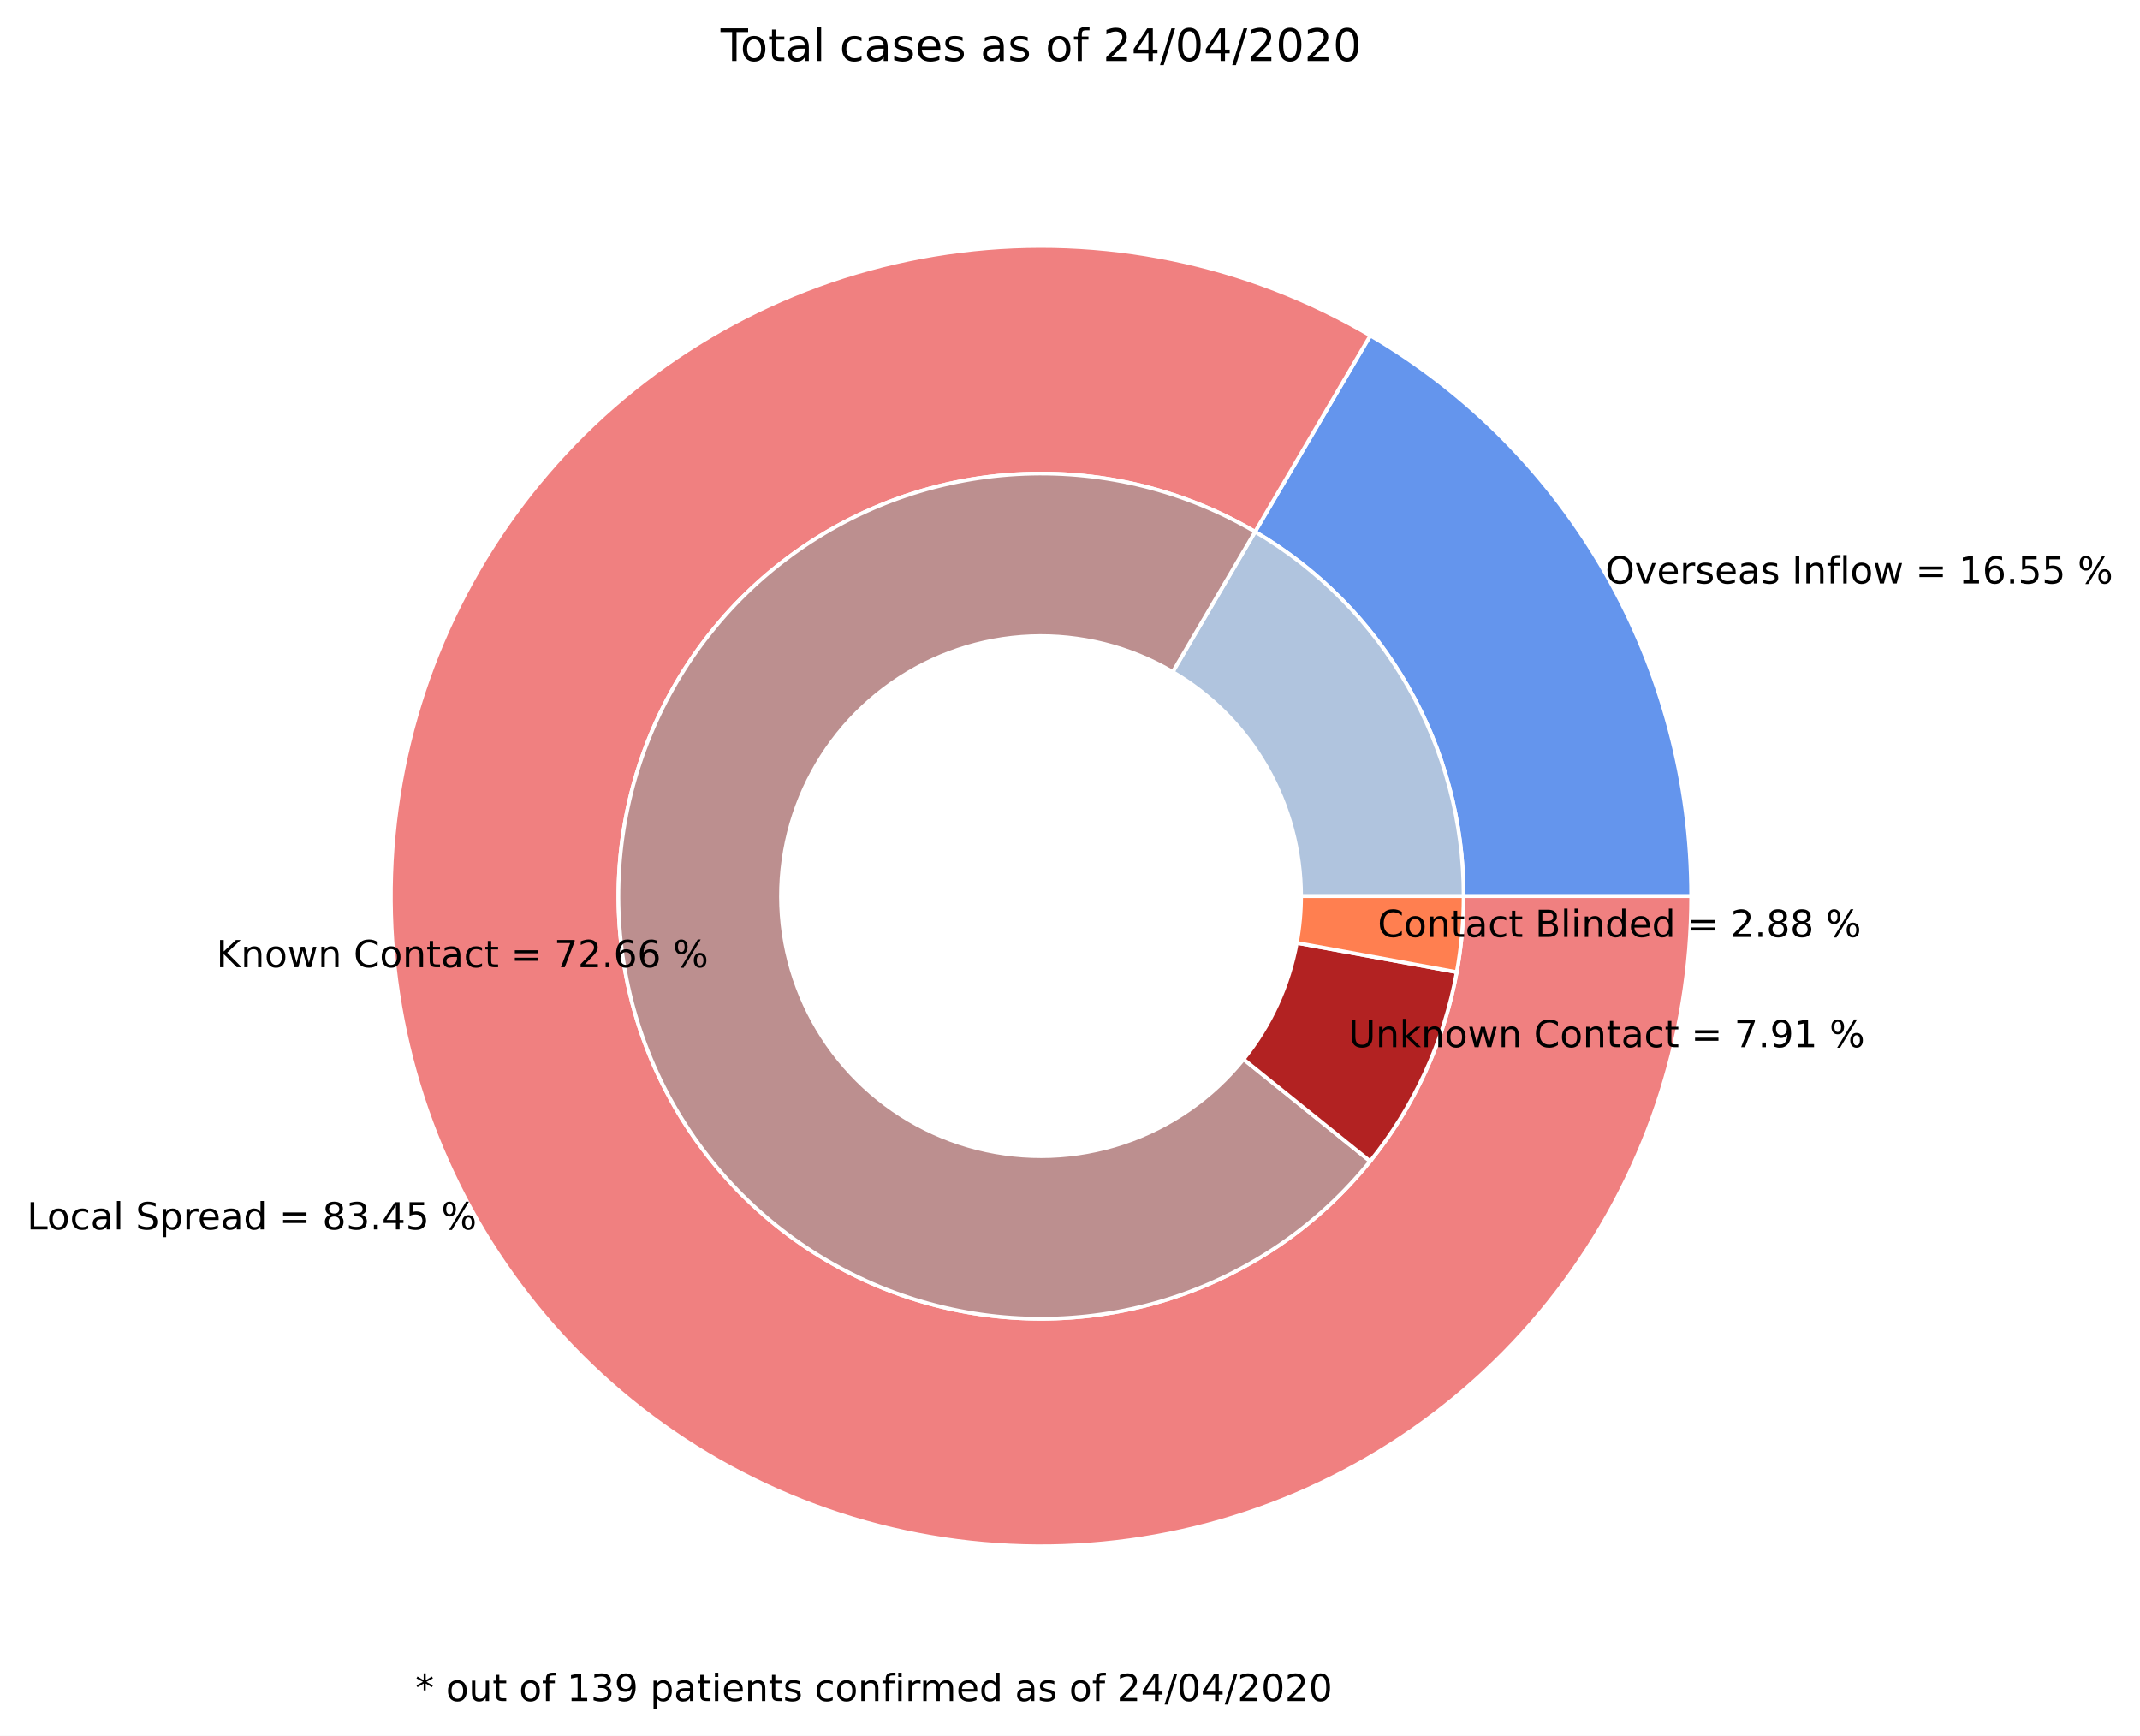
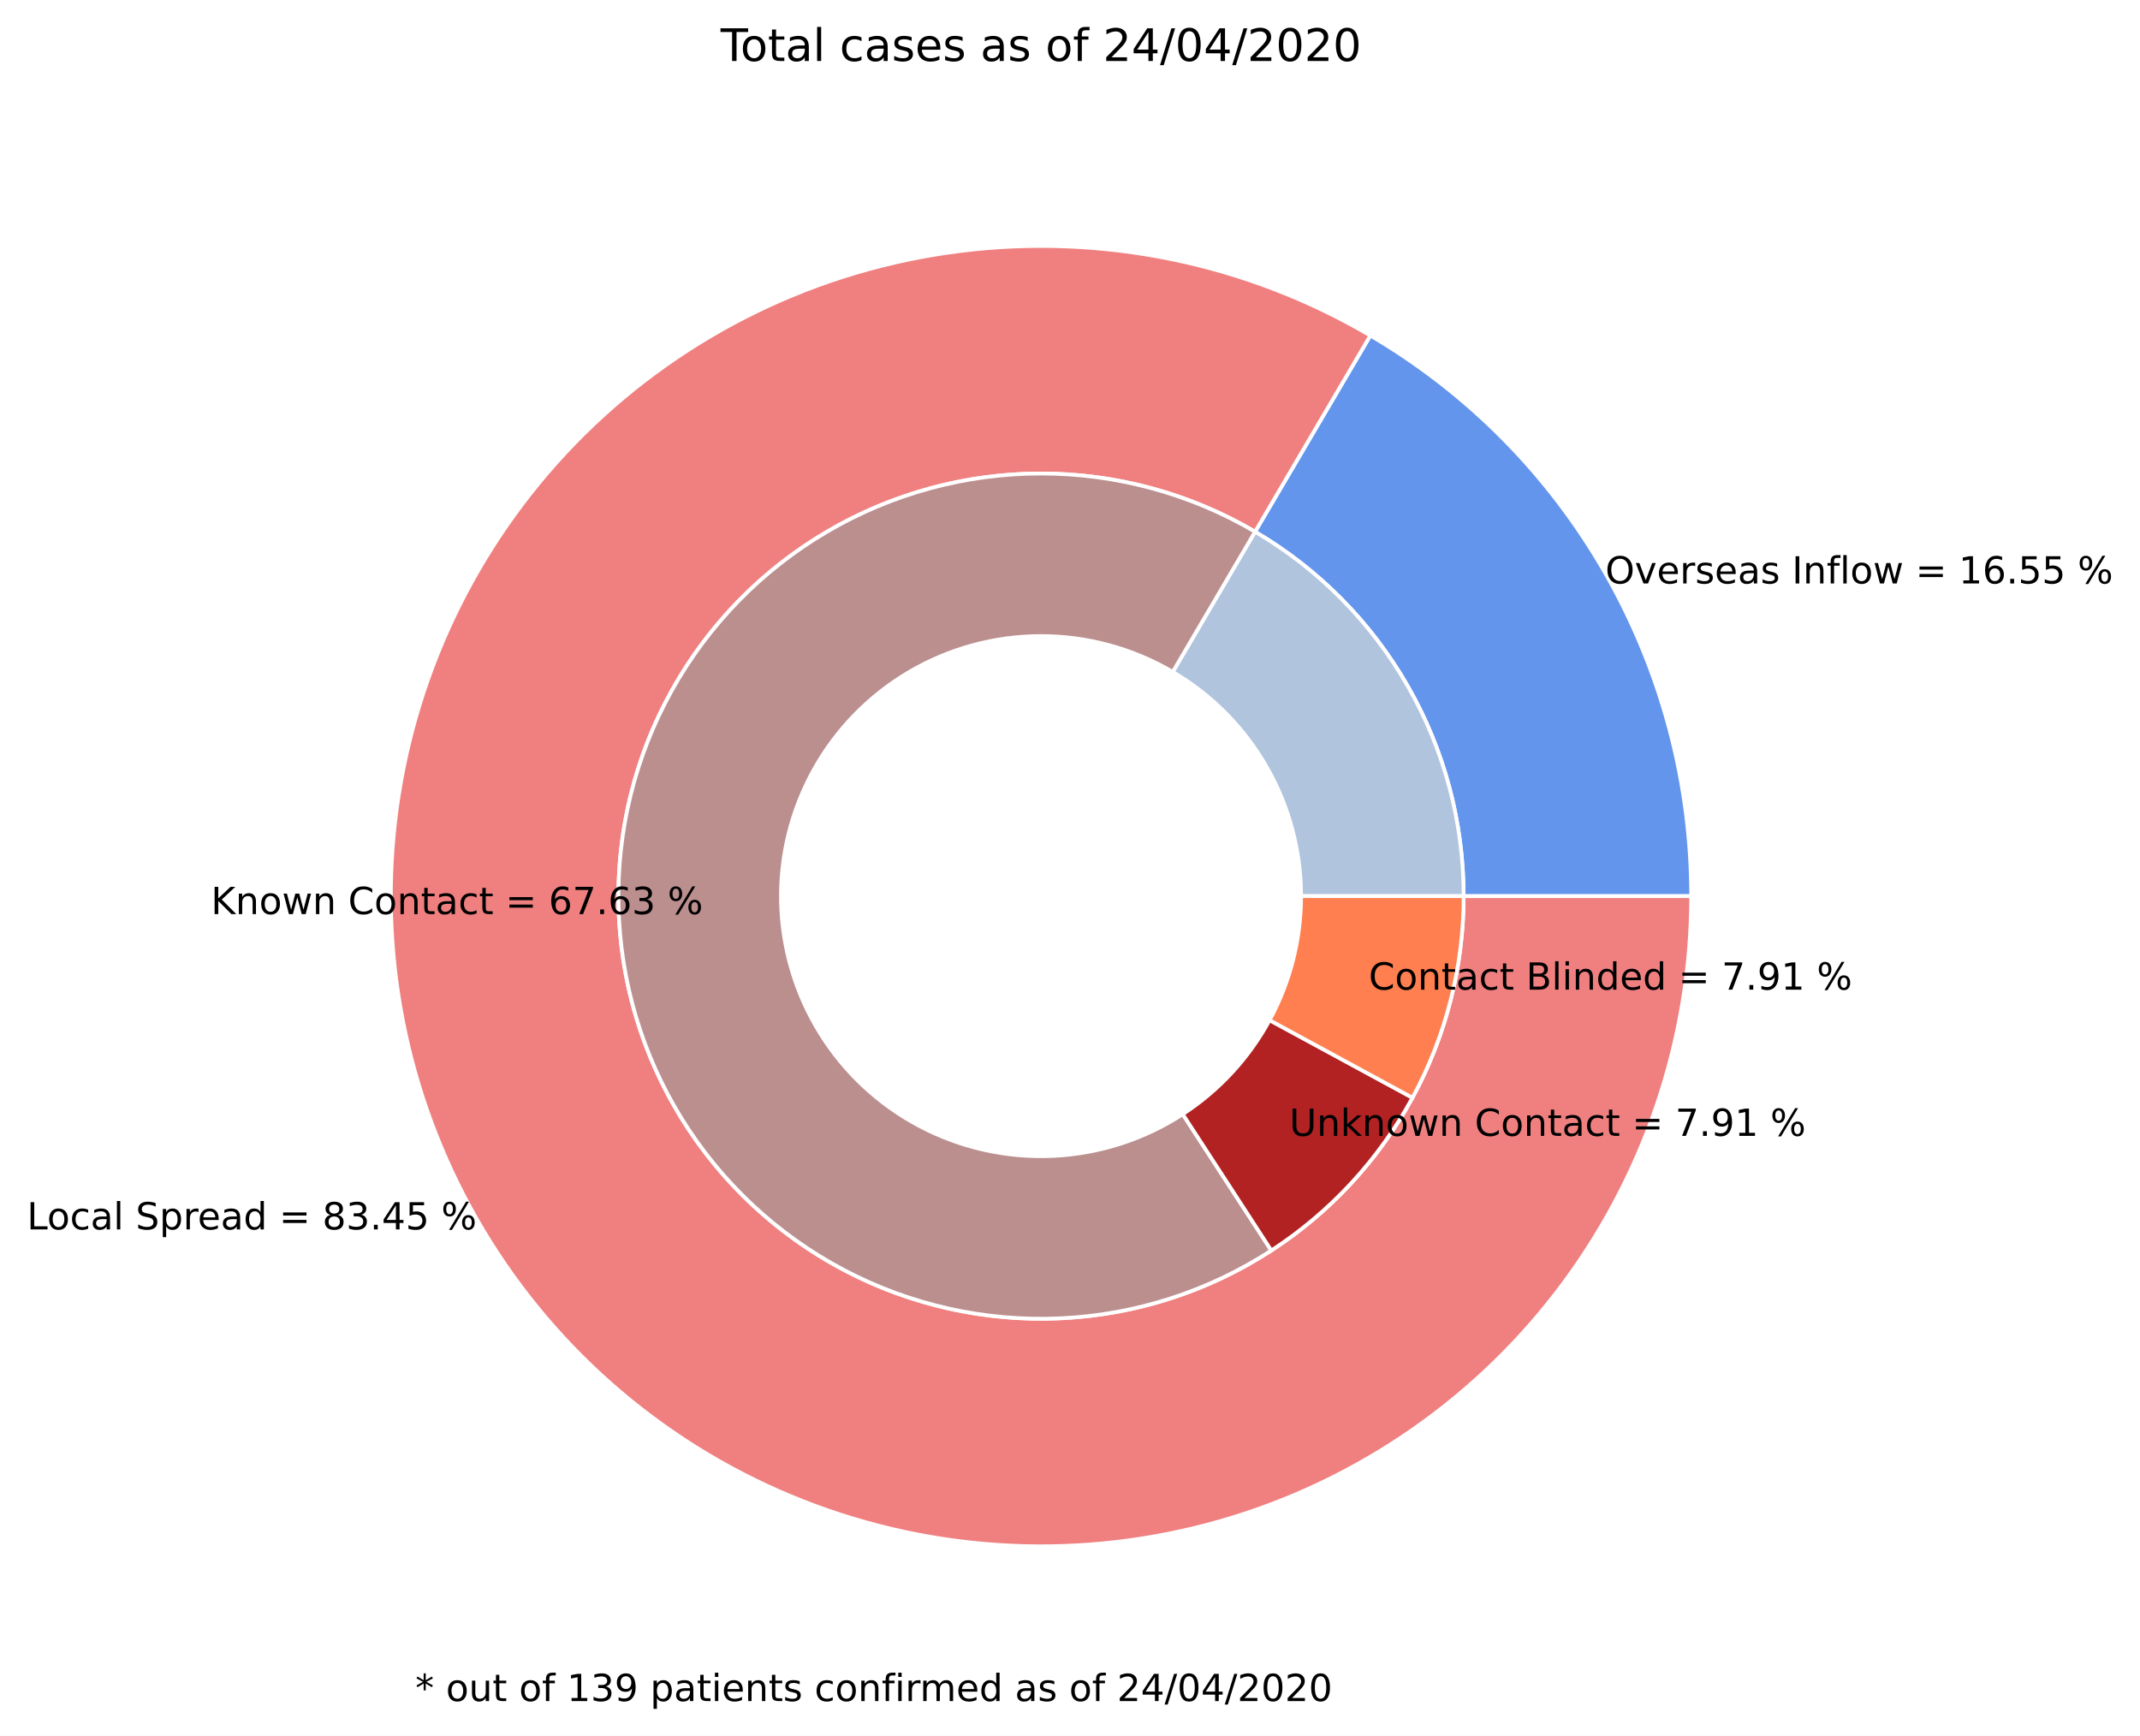
<svg xmlns="http://www.w3.org/2000/svg" xmlns:xlink="http://www.w3.org/1999/xlink" height="464.398pt" version="1.1" viewBox="0 0 572.561 464.398" width="572.561pt">
  <defs>
    <style type="text/css">
*{stroke-linecap:butt;stroke-linejoin:round;}
  </style>
  </defs>
  <g id="figure_1">
    <g id="patch_1">
      <path d="M 0 464.398  L 572.561 464.398  L 572.561 0  L 0 0  z " style="fill:#ffffff;" />
    </g>
    <g id="axes_1">
      <g id="patch_2">
        <path d="M 452.48 239.758  C 452.48 209.448 444.558 179.657 429.502 153.35  C 414.445 127.044 392.771 105.123 366.637 89.771  L 335.799 142.266  C 352.786 152.246 366.874 166.494 376.661 183.593  C 386.447 200.692 391.597 220.056 391.597 239.758  L 452.48 239.758  z " style="fill:#6495ed;stroke:#ffffff;stroke-linejoin:miter;" />
      </g>
      <g id="patch_3">
        <path d="M 366.637 89.771  C 350.215 80.124 332.321 73.24 313.669 69.393  C 295.016 65.545 275.858 64.787 256.96 67.148  C 238.062 69.51 219.68 74.959 202.548 83.277  C 185.415 91.596 169.765 102.672 156.222 116.062  C 142.68 129.453 131.428 144.977 122.916 162.014  C 114.404 179.051 108.748 197.371 106.173 216.241  C 103.598 235.111 104.14 254.277 107.776 272.971  C 111.413 291.666 118.094 309.637 127.555 326.166  C 137.015 342.695 149.126 357.559 163.403 370.163  C 177.68 382.768 193.931 392.942 211.506 400.28  C 229.08 407.618 247.741 412.02 266.742 413.31  C 285.744 414.601 304.828 412.762 323.234 407.867  C 341.639 402.973 359.116 395.089 374.966 384.53  C 390.816 373.972 404.826 360.882 416.434 345.783  C 428.042 330.685 437.092 313.782 443.222 295.751  C 449.352 277.719 452.48 258.803 452.48 239.758  L 391.597 239.758  C 391.597 252.137 389.564 264.433 385.579 276.153  C 381.595 287.874 375.712 298.861 368.167 308.674  C 360.622 318.488 351.516 326.997 341.213 333.86  C 330.91 340.723 319.55 345.848 307.587 349.029  C 295.623 352.211 283.218 353.406 270.867 352.567  C 258.517 351.728 246.387 348.867 234.964 344.097  C 223.54 339.328 212.977 332.714 203.697 324.522  C 194.417 316.329 186.545 306.667 180.395 295.923  C 174.246 285.179 169.903 273.498 167.539 261.347  C 165.176 249.195 164.824 236.738 166.497 224.472  C 168.171 212.206 171.848 200.299 177.38 189.225  C 182.913 178.15 190.227 168.06 199.029 159.356  C 207.832 150.652 218.005 143.453 229.141 138.046  C 240.277 132.638 252.225 129.097 264.509 127.562  C 276.793 126.027 289.245 126.52 301.369 129.02  C 313.493 131.521 325.125 135.996 335.799 142.266  L 366.637 89.771  z " style="fill:#f08080;stroke:#ffffff;stroke-linejoin:miter;" />
      </g>
      <g id="patch_4">
        <path d="M 391.597 239.758  C 391.597 220.056 386.447 200.692 376.661 183.593  C 366.874 166.494 352.786 152.246 335.799 142.266  L 313.771 179.763  C 324.225 185.904 332.895 194.672 338.917 205.195  C 344.94 215.718 348.109 227.634 348.109 239.758  L 391.597 239.758  z " style="fill:#b0c4de;stroke:#ffffff;stroke-linejoin:miter;" />
      </g>
      <g id="patch_5">
-         <path d="M 335.799 142.266  C 317.128 131.299 295.694 125.922 274.057 126.778  C 252.42 127.634 231.478 134.688 213.733 147.097  C 195.987 159.506 182.174 176.755 173.944 196.784  C 165.714 216.813 163.409 238.79 167.303 260.091  C 171.196 281.392 181.129 301.132 195.912 316.954  C 210.696 332.776 229.718 344.022 250.706 349.351  C 271.694 354.679 293.777 353.867 314.318 347.013  C 334.858 340.159 353.004 327.547 366.586 310.683  L 332.718 283.404  C 324.359 293.782 313.193 301.543 300.553 305.761  C 287.912 309.979 274.323 310.478 261.407 307.2  C 248.491 303.921 236.785 297 227.688 287.263  C 218.59 277.527 212.478 265.379 210.082 252.271  C 207.685 239.163 209.104 225.638 214.169 213.312  C 219.233 200.987 227.734 190.372 238.654 182.736  C 249.574 175.1 262.462 170.759 275.777 170.232  C 289.092 169.705 302.282 173.014 313.771 179.763  L 335.799 142.266  z " style="fill:#bc8f8f;stroke:#ffffff;stroke-linejoin:miter;" />
+         <path d="M 335.799 142.266  C 318.437 132.068 298.663 126.689 278.528 126.689  C 258.393 126.689 238.619 132.068 221.258 142.266  C 203.896 152.465 189.571 167.118 179.767 184.706  C 169.963 202.293 165.033 222.183 165.488 242.313  C 165.943 262.443 171.767 282.091 182.356 299.217  C 192.944 316.343 207.917 330.334 225.721 339.738  C 243.526 349.142 263.523 353.621 283.637 352.711  C 303.752 351.802 323.263 345.535 340.145 334.562  L 316.446 298.099  C 306.057 304.852 294.05 308.708 281.672 309.268  C 269.294 309.828 256.988 307.071 246.032 301.284  C 235.075 295.497 225.861 286.888 219.345 276.348  C 212.829 265.809 209.245 253.718 208.965 241.331  C 208.685 228.943 211.719 216.702 217.752 205.88  C 223.785 195.057 232.601 186.039 243.285 179.763  C 253.968 173.487 266.137 170.177 278.528 170.177  C 290.919 170.177 303.088 173.487 313.771 179.763  L 335.799 142.266  z " style="fill:#bc8f8f;stroke:#ffffff;stroke-linejoin:miter;" />
      </g>
      <g id="patch_6">
-         <path d="M 366.586 310.683  C 372.472 303.376 377.424 295.365 381.331 286.834  C 385.237 278.304 388.066 269.32 389.754 260.091  L 346.975 252.271  C 345.936 257.95 344.195 263.479 341.791 268.728  C 339.387 273.978 336.339 278.907 332.718 283.404  L 366.586 310.683  z " style="fill:#b22222;stroke:#ffffff;stroke-linejoin:miter;" />
+         <path d="M 340.145 334.562  C 348.012 329.449 355.212 323.377 361.579 316.486  C 367.945 309.594 373.43 301.937 377.905 293.691  L 339.683 272.948  C 336.929 278.022 333.554 282.734 329.636 286.975  C 325.718 291.216 321.288 294.953 316.446 298.099  L 340.145 334.562  z " style="fill:#b22222;stroke:#ffffff;stroke-linejoin:miter;" />
      </g>
      <g id="patch_7">
-         <path d="M 389.754 260.091  C 390.367 256.739 390.827 253.36 391.135 249.966  C 391.443 246.572 391.597 243.166 391.597 239.758  L 348.109 239.758  C 348.109 241.855 348.014 243.951 347.825 246.04  C 347.635 248.129 347.352 250.208 346.975 252.271  L 389.754 260.091  z " style="fill:#ff7f50;stroke:#ffffff;stroke-linejoin:miter;" />
+         <path d="M 377.905 293.691  C 382.38 285.445 385.812 276.674 388.12 267.58  C 390.429 258.486 391.597 249.14 391.597 239.758  L 348.109 239.758  C 348.109 245.532 347.39 251.283 345.97 256.879  C 344.549 262.476 342.437 267.873 339.683 272.948  L 377.905 293.691  z " style="fill:#ff7f50;stroke:#ffffff;stroke-linejoin:miter;" />
      </g>
      <g id="matplotlib.axis_1" />
      <g id="matplotlib.axis_2" />
      <g id="text_1">
        <defs>
          <path d="M 39.406 66.219  Q 28.656 66.219 22.328 58.203  Q 16.016 50.203 16.016 36.375  Q 16.016 22.609 22.328 14.594  Q 28.656 6.594 39.406 6.594  Q 50.141 6.594 56.422 14.594  Q 62.703 22.609 62.703 36.375  Q 62.703 50.203 56.422 58.203  Q 50.141 66.219 39.406 66.219  z M 39.406 74.219  Q 54.734 74.219 63.906 63.938  Q 73.094 53.656 73.094 36.375  Q 73.094 19.141 63.906 8.859  Q 54.734 -1.422 39.406 -1.422  Q 24.031 -1.422 14.812 8.828  Q 5.609 19.094 5.609 36.375  Q 5.609 53.656 14.812 63.938  Q 24.031 74.219 39.406 74.219  z " id="DejaVuSans-79" />
          <path d="M 2.984 54.688  L 12.5 54.688  L 29.594 8.797  L 46.688 54.688  L 56.203 54.688  L 35.688 0  L 23.484 0  z " id="DejaVuSans-118" />
          <path d="M 56.203 29.594  L 56.203 25.203  L 14.891 25.203  Q 15.484 15.922 20.484 11.062  Q 25.484 6.203 34.422 6.203  Q 39.594 6.203 44.453 7.469  Q 49.312 8.734 54.109 11.281  L 54.109 2.781  Q 49.266 0.734 44.188 -0.344  Q 39.109 -1.422 33.891 -1.422  Q 20.797 -1.422 13.156 6.188  Q 5.516 13.812 5.516 26.812  Q 5.516 40.234 12.766 48.109  Q 20.016 56 32.328 56  Q 43.359 56 49.781 48.891  Q 56.203 41.797 56.203 29.594  z M 47.219 32.234  Q 47.125 39.594 43.094 43.984  Q 39.062 48.391 32.422 48.391  Q 24.906 48.391 20.391 44.141  Q 15.875 39.891 15.188 32.172  z " id="DejaVuSans-101" />
          <path d="M 41.109 46.297  Q 39.594 47.172 37.812 47.578  Q 36.031 48 33.891 48  Q 26.266 48 22.188 43.047  Q 18.109 38.094 18.109 28.812  L 18.109 0  L 9.078 0  L 9.078 54.688  L 18.109 54.688  L 18.109 46.188  Q 20.953 51.172 25.484 53.578  Q 30.031 56 36.531 56  Q 37.453 56 38.578 55.875  Q 39.703 55.766 41.062 55.516  z " id="DejaVuSans-114" />
          <path d="M 44.281 53.078  L 44.281 44.578  Q 40.484 46.531 36.375 47.5  Q 32.281 48.484 27.875 48.484  Q 21.188 48.484 17.844 46.438  Q 14.5 44.391 14.5 40.281  Q 14.5 37.156 16.891 35.375  Q 19.281 33.594 26.516 31.984  L 29.594 31.297  Q 39.156 29.25 43.188 25.516  Q 47.219 21.781 47.219 15.094  Q 47.219 7.469 41.188 3.016  Q 35.156 -1.422 24.609 -1.422  Q 20.219 -1.422 15.453 -0.562  Q 10.688 0.297 5.422 2  L 5.422 11.281  Q 10.406 8.688 15.234 7.391  Q 20.062 6.109 24.812 6.109  Q 31.156 6.109 34.562 8.281  Q 37.984 10.453 37.984 14.406  Q 37.984 18.062 35.516 20.016  Q 33.062 21.969 24.703 23.781  L 21.578 24.516  Q 13.234 26.266 9.516 29.906  Q 5.812 33.547 5.812 39.891  Q 5.812 47.609 11.281 51.797  Q 16.75 56 26.812 56  Q 31.781 56 36.172 55.266  Q 40.578 54.547 44.281 53.078  z " id="DejaVuSans-115" />
          <path d="M 34.281 27.484  Q 23.391 27.484 19.188 25  Q 14.984 22.516 14.984 16.5  Q 14.984 11.719 18.141 8.906  Q 21.297 6.109 26.703 6.109  Q 34.188 6.109 38.703 11.406  Q 43.219 16.703 43.219 25.484  L 43.219 27.484  z M 52.203 31.203  L 52.203 0  L 43.219 0  L 43.219 8.297  Q 40.141 3.328 35.547 0.953  Q 30.953 -1.422 24.312 -1.422  Q 15.922 -1.422 10.953 3.297  Q 6 8.016 6 15.922  Q 6 25.141 12.172 29.828  Q 18.359 34.516 30.609 34.516  L 43.219 34.516  L 43.219 35.406  Q 43.219 41.609 39.141 45  Q 35.062 48.391 27.688 48.391  Q 23 48.391 18.547 47.266  Q 14.109 46.141 10.016 43.891  L 10.016 52.203  Q 14.938 54.109 19.578 55.047  Q 24.219 56 28.609 56  Q 40.484 56 46.344 49.844  Q 52.203 43.703 52.203 31.203  z " id="DejaVuSans-97" />
          <path id="DejaVuSans-32" />
          <path d="M 9.812 72.906  L 19.672 72.906  L 19.672 0  L 9.812 0  z " id="DejaVuSans-73" />
          <path d="M 54.891 33.016  L 54.891 0  L 45.906 0  L 45.906 32.719  Q 45.906 40.484 42.875 44.328  Q 39.844 48.188 33.797 48.188  Q 26.516 48.188 22.312 43.547  Q 18.109 38.922 18.109 30.906  L 18.109 0  L 9.078 0  L 9.078 54.688  L 18.109 54.688  L 18.109 46.188  Q 21.344 51.125 25.703 53.562  Q 30.078 56 35.797 56  Q 45.219 56 50.047 50.172  Q 54.891 44.344 54.891 33.016  z " id="DejaVuSans-110" />
          <path d="M 37.109 75.984  L 37.109 68.5  L 28.516 68.5  Q 23.688 68.5 21.797 66.547  Q 19.922 64.594 19.922 59.516  L 19.922 54.688  L 34.719 54.688  L 34.719 47.703  L 19.922 47.703  L 19.922 0  L 10.891 0  L 10.891 47.703  L 2.297 47.703  L 2.297 54.688  L 10.891 54.688  L 10.891 58.5  Q 10.891 67.625 15.141 71.797  Q 19.391 75.984 28.609 75.984  z " id="DejaVuSans-102" />
          <path d="M 9.422 75.984  L 18.406 75.984  L 18.406 0  L 9.422 0  z " id="DejaVuSans-108" />
          <path d="M 30.609 48.391  Q 23.391 48.391 19.188 42.75  Q 14.984 37.109 14.984 27.297  Q 14.984 17.484 19.156 11.844  Q 23.344 6.203 30.609 6.203  Q 37.797 6.203 41.984 11.859  Q 46.188 17.531 46.188 27.297  Q 46.188 37.016 41.984 42.703  Q 37.797 48.391 30.609 48.391  z M 30.609 56  Q 42.328 56 49.016 48.375  Q 55.719 40.766 55.719 27.297  Q 55.719 13.875 49.016 6.219  Q 42.328 -1.422 30.609 -1.422  Q 18.844 -1.422 12.172 6.219  Q 5.516 13.875 5.516 27.297  Q 5.516 40.766 12.172 48.375  Q 18.844 56 30.609 56  z " id="DejaVuSans-111" />
          <path d="M 4.203 54.688  L 13.188 54.688  L 24.422 12.016  L 35.594 54.688  L 46.188 54.688  L 57.422 12.016  L 68.609 54.688  L 77.594 54.688  L 63.281 0  L 52.688 0  L 40.922 44.828  L 29.109 0  L 18.5 0  z " id="DejaVuSans-119" />
          <path d="M 10.594 45.406  L 73.188 45.406  L 73.188 37.203  L 10.594 37.203  z M 10.594 25.484  L 73.188 25.484  L 73.188 17.188  L 10.594 17.188  z " id="DejaVuSans-61" />
          <path d="M 12.406 8.297  L 28.516 8.297  L 28.516 63.922  L 10.984 60.406  L 10.984 69.391  L 28.422 72.906  L 38.281 72.906  L 38.281 8.297  L 54.391 8.297  L 54.391 0  L 12.406 0  z " id="DejaVuSans-49" />
          <path d="M 33.016 40.375  Q 26.375 40.375 22.484 35.828  Q 18.609 31.297 18.609 23.391  Q 18.609 15.531 22.484 10.953  Q 26.375 6.391 33.016 6.391  Q 39.656 6.391 43.531 10.953  Q 47.406 15.531 47.406 23.391  Q 47.406 31.297 43.531 35.828  Q 39.656 40.375 33.016 40.375  z M 52.594 71.297  L 52.594 62.312  Q 48.875 64.062 45.094 64.984  Q 41.312 65.922 37.594 65.922  Q 27.828 65.922 22.672 59.328  Q 17.531 52.734 16.797 39.406  Q 19.672 43.656 24.016 45.922  Q 28.375 48.188 33.594 48.188  Q 44.578 48.188 50.953 41.516  Q 57.328 34.859 57.328 23.391  Q 57.328 12.156 50.688 5.359  Q 44.047 -1.422 33.016 -1.422  Q 20.359 -1.422 13.672 8.266  Q 6.984 17.969 6.984 36.375  Q 6.984 53.656 15.188 63.938  Q 23.391 74.219 37.203 74.219  Q 40.922 74.219 44.703 73.484  Q 48.484 72.75 52.594 71.297  z " id="DejaVuSans-54" />
          <path d="M 10.688 12.406  L 21 12.406  L 21 0  L 10.688 0  z " id="DejaVuSans-46" />
          <path d="M 10.797 72.906  L 49.516 72.906  L 49.516 64.594  L 19.828 64.594  L 19.828 46.734  Q 21.969 47.469 24.109 47.828  Q 26.266 48.188 28.422 48.188  Q 40.625 48.188 47.75 41.5  Q 54.891 34.812 54.891 23.391  Q 54.891 11.625 47.562 5.094  Q 40.234 -1.422 26.906 -1.422  Q 22.312 -1.422 17.547 -0.641  Q 12.797 0.141 7.719 1.703  L 7.719 11.625  Q 12.109 9.234 16.797 8.062  Q 21.484 6.891 26.703 6.891  Q 35.156 6.891 40.078 11.328  Q 45.016 15.766 45.016 23.391  Q 45.016 31 40.078 35.438  Q 35.156 39.891 26.703 39.891  Q 22.75 39.891 18.812 39.016  Q 14.891 38.141 10.797 36.281  z " id="DejaVuSans-53" />
          <path d="M 72.703 32.078  Q 68.453 32.078 66.031 28.469  Q 63.625 24.859 63.625 18.406  Q 63.625 12.062 66.031 8.422  Q 68.453 4.781 72.703 4.781  Q 76.859 4.781 79.266 8.422  Q 81.688 12.062 81.688 18.406  Q 81.688 24.812 79.266 28.438  Q 76.859 32.078 72.703 32.078  z M 72.703 38.281  Q 80.422 38.281 84.953 32.906  Q 89.5 27.547 89.5 18.406  Q 89.5 9.281 84.938 3.922  Q 80.375 -1.422 72.703 -1.422  Q 64.891 -1.422 60.344 3.922  Q 55.812 9.281 55.812 18.406  Q 55.812 27.594 60.375 32.938  Q 64.938 38.281 72.703 38.281  z M 22.312 68.016  Q 18.109 68.016 15.688 64.375  Q 13.281 60.75 13.281 54.391  Q 13.281 47.953 15.672 44.328  Q 18.062 40.719 22.312 40.719  Q 26.562 40.719 28.969 44.328  Q 31.391 47.953 31.391 54.391  Q 31.391 60.688 28.953 64.344  Q 26.516 68.016 22.312 68.016  z M 66.406 74.219  L 74.219 74.219  L 28.609 -1.422  L 20.797 -1.422  z M 22.312 74.219  Q 30.031 74.219 34.609 68.875  Q 39.203 63.531 39.203 54.391  Q 39.203 45.172 34.641 39.844  Q 30.078 34.516 22.312 34.516  Q 14.547 34.516 10.031 39.859  Q 5.516 45.219 5.516 54.391  Q 5.516 63.484 10.047 68.844  Q 14.594 74.219 22.312 74.219  z " id="DejaVuSans-37" />
        </defs>
        <g transform="translate(429.5015 156.1096)scale(0.1 -0.1)">
          <use xlink:href="#DejaVuSans-79" />
          <use x="78.711" xlink:href="#DejaVuSans-118" />
          <use x="137.891" xlink:href="#DejaVuSans-101" />
          <use x="199.414" xlink:href="#DejaVuSans-114" />
          <use x="240.527" xlink:href="#DejaVuSans-115" />
          <use x="292.627" xlink:href="#DejaVuSans-101" />
          <use x="354.15" xlink:href="#DejaVuSans-97" />
          <use x="415.43" xlink:href="#DejaVuSans-115" />
          <use x="467.529" xlink:href="#DejaVuSans-32" />
          <use x="499.316" xlink:href="#DejaVuSans-73" />
          <use x="528.809" xlink:href="#DejaVuSans-110" />
          <use x="592.188" xlink:href="#DejaVuSans-102" />
          <use x="627.393" xlink:href="#DejaVuSans-108" />
          <use x="655.176" xlink:href="#DejaVuSans-111" />
          <use x="716.357" xlink:href="#DejaVuSans-119" />
          <use x="798.145" xlink:href="#DejaVuSans-32" />
          <use x="829.932" xlink:href="#DejaVuSans-61" />
          <use x="913.721" xlink:href="#DejaVuSans-32" />
          <use x="945.508" xlink:href="#DejaVuSans-49" />
          <use x="1009.131" xlink:href="#DejaVuSans-54" />
          <use x="1072.754" xlink:href="#DejaVuSans-46" />
          <use x="1104.541" xlink:href="#DejaVuSans-53" />
          <use x="1168.164" xlink:href="#DejaVuSans-53" />
          <use x="1231.787" xlink:href="#DejaVuSans-32" />
          <use x="1263.574" xlink:href="#DejaVuSans-37" />
        </g>
      </g>
      <g id="text_2">
        <defs>
          <path d="M 9.812 72.906  L 19.672 72.906  L 19.672 8.297  L 55.172 8.297  L 55.172 0  L 9.812 0  z " id="DejaVuSans-76" />
          <path d="M 48.781 52.594  L 48.781 44.188  Q 44.969 46.297 41.141 47.344  Q 37.312 48.391 33.406 48.391  Q 24.656 48.391 19.812 42.844  Q 14.984 37.312 14.984 27.297  Q 14.984 17.281 19.812 11.734  Q 24.656 6.203 33.406 6.203  Q 37.312 6.203 41.141 7.25  Q 44.969 8.297 48.781 10.406  L 48.781 2.094  Q 45.016 0.344 40.984 -0.531  Q 36.969 -1.422 32.422 -1.422  Q 20.062 -1.422 12.781 6.344  Q 5.516 14.109 5.516 27.297  Q 5.516 40.672 12.859 48.328  Q 20.219 56 33.016 56  Q 37.156 56 41.109 55.141  Q 45.062 54.297 48.781 52.594  z " id="DejaVuSans-99" />
          <path d="M 53.516 70.516  L 53.516 60.891  Q 47.906 63.578 42.922 64.891  Q 37.938 66.219 33.297 66.219  Q 25.25 66.219 20.875 63.094  Q 16.5 59.969 16.5 54.203  Q 16.5 49.359 19.406 46.891  Q 22.312 44.438 30.422 42.922  L 36.375 41.703  Q 47.406 39.594 52.656 34.297  Q 57.906 29 57.906 20.125  Q 57.906 9.516 50.797 4.047  Q 43.703 -1.422 29.984 -1.422  Q 24.812 -1.422 18.969 -0.25  Q 13.141 0.922 6.891 3.219  L 6.891 13.375  Q 12.891 10.016 18.656 8.297  Q 24.422 6.594 29.984 6.594  Q 38.422 6.594 43.016 9.906  Q 47.609 13.234 47.609 19.391  Q 47.609 24.75 44.312 27.781  Q 41.016 30.812 33.5 32.328  L 27.484 33.5  Q 16.453 35.688 11.516 40.375  Q 6.594 45.062 6.594 53.422  Q 6.594 63.094 13.406 68.656  Q 20.219 74.219 32.172 74.219  Q 37.312 74.219 42.625 73.281  Q 47.953 72.359 53.516 70.516  z " id="DejaVuSans-83" />
          <path d="M 18.109 8.203  L 18.109 -20.797  L 9.078 -20.797  L 9.078 54.688  L 18.109 54.688  L 18.109 46.391  Q 20.953 51.266 25.266 53.625  Q 29.594 56 35.594 56  Q 45.562 56 51.781 48.094  Q 58.016 40.188 58.016 27.297  Q 58.016 14.406 51.781 6.484  Q 45.562 -1.422 35.594 -1.422  Q 29.594 -1.422 25.266 0.953  Q 20.953 3.328 18.109 8.203  z M 48.688 27.297  Q 48.688 37.203 44.609 42.844  Q 40.531 48.484 33.406 48.484  Q 26.266 48.484 22.188 42.844  Q 18.109 37.203 18.109 27.297  Q 18.109 17.391 22.188 11.75  Q 26.266 6.109 33.406 6.109  Q 40.531 6.109 44.609 11.75  Q 48.688 17.391 48.688 27.297  z " id="DejaVuSans-112" />
          <path d="M 45.406 46.391  L 45.406 75.984  L 54.391 75.984  L 54.391 0  L 45.406 0  L 45.406 8.203  Q 42.578 3.328 38.25 0.953  Q 33.938 -1.422 27.875 -1.422  Q 17.969 -1.422 11.734 6.484  Q 5.516 14.406 5.516 27.297  Q 5.516 40.188 11.734 48.094  Q 17.969 56 27.875 56  Q 33.938 56 38.25 53.625  Q 42.578 51.266 45.406 46.391  z M 14.797 27.297  Q 14.797 17.391 18.875 11.75  Q 22.953 6.109 30.078 6.109  Q 37.203 6.109 41.297 11.75  Q 45.406 17.391 45.406 27.297  Q 45.406 37.203 41.297 42.844  Q 37.203 48.484 30.078 48.484  Q 22.953 48.484 18.875 42.844  Q 14.797 37.203 14.797 27.297  z " id="DejaVuSans-100" />
          <path d="M 31.781 34.625  Q 24.75 34.625 20.719 30.859  Q 16.703 27.094 16.703 20.516  Q 16.703 13.922 20.719 10.156  Q 24.75 6.391 31.781 6.391  Q 38.812 6.391 42.859 10.172  Q 46.922 13.969 46.922 20.516  Q 46.922 27.094 42.891 30.859  Q 38.875 34.625 31.781 34.625  z M 21.922 38.812  Q 15.578 40.375 12.031 44.719  Q 8.5 49.078 8.5 55.328  Q 8.5 64.062 14.719 69.141  Q 20.953 74.219 31.781 74.219  Q 42.672 74.219 48.875 69.141  Q 55.078 64.062 55.078 55.328  Q 55.078 49.078 51.531 44.719  Q 48 40.375 41.703 38.812  Q 48.828 37.156 52.797 32.312  Q 56.781 27.484 56.781 20.516  Q 56.781 9.906 50.312 4.234  Q 43.844 -1.422 31.781 -1.422  Q 19.734 -1.422 13.25 4.234  Q 6.781 9.906 6.781 20.516  Q 6.781 27.484 10.781 32.312  Q 14.797 37.156 21.922 38.812  z M 18.312 54.391  Q 18.312 48.734 21.844 45.562  Q 25.391 42.391 31.781 42.391  Q 38.141 42.391 41.719 45.562  Q 45.312 48.734 45.312 54.391  Q 45.312 60.062 41.719 63.234  Q 38.141 66.406 31.781 66.406  Q 25.391 66.406 21.844 63.234  Q 18.312 60.062 18.312 54.391  z " id="DejaVuSans-56" />
          <path d="M 40.578 39.312  Q 47.656 37.797 51.625 33  Q 55.609 28.219 55.609 21.188  Q 55.609 10.406 48.188 4.484  Q 40.766 -1.422 27.094 -1.422  Q 22.516 -1.422 17.656 -0.516  Q 12.797 0.391 7.625 2.203  L 7.625 11.719  Q 11.719 9.328 16.594 8.109  Q 21.484 6.891 26.812 6.891  Q 36.078 6.891 40.938 10.547  Q 45.797 14.203 45.797 21.188  Q 45.797 27.641 41.281 31.266  Q 36.766 34.906 28.719 34.906  L 20.219 34.906  L 20.219 43.016  L 29.109 43.016  Q 36.375 43.016 40.234 45.922  Q 44.094 48.828 44.094 54.297  Q 44.094 59.906 40.109 62.906  Q 36.141 65.922 28.719 65.922  Q 24.656 65.922 20.016 65.031  Q 15.375 64.156 9.812 62.312  L 9.812 71.094  Q 15.438 72.656 20.344 73.438  Q 25.25 74.219 29.594 74.219  Q 40.828 74.219 47.359 69.109  Q 53.906 64.016 53.906 55.328  Q 53.906 49.266 50.438 45.094  Q 46.969 40.922 40.578 39.312  z " id="DejaVuSans-51" />
          <path d="M 37.797 64.312  L 12.891 25.391  L 37.797 25.391  z M 35.203 72.906  L 47.609 72.906  L 47.609 25.391  L 58.016 25.391  L 58.016 17.188  L 47.609 17.188  L 47.609 0  L 37.797 0  L 37.797 17.188  L 4.891 17.188  L 4.891 26.703  z " id="DejaVuSans-52" />
        </defs>
        <g transform="translate(7.2 328.9254)scale(0.1 -0.1)">
          <use xlink:href="#DejaVuSans-76" />
          <use x="53.963" xlink:href="#DejaVuSans-111" />
          <use x="115.145" xlink:href="#DejaVuSans-99" />
          <use x="170.125" xlink:href="#DejaVuSans-97" />
          <use x="231.404" xlink:href="#DejaVuSans-108" />
          <use x="259.188" xlink:href="#DejaVuSans-32" />
          <use x="290.975" xlink:href="#DejaVuSans-83" />
          <use x="354.451" xlink:href="#DejaVuSans-112" />
          <use x="417.928" xlink:href="#DejaVuSans-114" />
          <use x="456.791" xlink:href="#DejaVuSans-101" />
          <use x="518.314" xlink:href="#DejaVuSans-97" />
          <use x="579.594" xlink:href="#DejaVuSans-100" />
          <use x="643.07" xlink:href="#DejaVuSans-32" />
          <use x="674.857" xlink:href="#DejaVuSans-61" />
          <use x="758.646" xlink:href="#DejaVuSans-32" />
          <use x="790.434" xlink:href="#DejaVuSans-56" />
          <use x="854.057" xlink:href="#DejaVuSans-51" />
          <use x="917.68" xlink:href="#DejaVuSans-46" />
          <use x="949.467" xlink:href="#DejaVuSans-52" />
          <use x="1013.09" xlink:href="#DejaVuSans-53" />
          <use x="1076.713" xlink:href="#DejaVuSans-32" />
          <use x="1108.5" xlink:href="#DejaVuSans-37" />
        </g>
      </g>
      <g id="text_3">
        <g transform="translate(357.0343 197.5854)scale(0.1 -0.1)">
          <use xlink:href="#DejaVuSans-32" />
        </g>
      </g>
      <g id="text_4">
        <defs>
          <path d="M 9.812 72.906  L 19.672 72.906  L 19.672 42.094  L 52.391 72.906  L 65.094 72.906  L 28.906 38.922  L 67.672 0  L 54.688 0  L 19.672 35.109  L 19.672 0  L 9.812 0  z " id="DejaVuSans-75" />
          <path d="M 64.406 67.281  L 64.406 56.891  Q 59.422 61.531 53.781 63.812  Q 48.141 66.109 41.797 66.109  Q 29.297 66.109 22.656 58.469  Q 16.016 50.828 16.016 36.375  Q 16.016 21.969 22.656 14.328  Q 29.297 6.688 41.797 6.688  Q 48.141 6.688 53.781 8.984  Q 59.422 11.281 64.406 15.922  L 64.406 5.609  Q 59.234 2.094 53.438 0.328  Q 47.656 -1.422 41.219 -1.422  Q 24.656 -1.422 15.125 8.703  Q 5.609 18.844 5.609 36.375  Q 5.609 53.953 15.125 64.078  Q 24.656 74.219 41.219 74.219  Q 47.75 74.219 53.531 72.484  Q 59.328 70.75 64.406 67.281  z " id="DejaVuSans-67" />
          <path d="M 18.312 70.219  L 18.312 54.688  L 36.812 54.688  L 36.812 47.703  L 18.312 47.703  L 18.312 18.016  Q 18.312 11.328 20.141 9.422  Q 21.969 7.516 27.594 7.516  L 36.812 7.516  L 36.812 0  L 27.594 0  Q 17.188 0 13.234 3.875  Q 9.281 7.766 9.281 18.016  L 9.281 47.703  L 2.688 47.703  L 2.688 54.688  L 9.281 54.688  L 9.281 70.219  z " id="DejaVuSans-116" />
          <path d="M 8.203 72.906  L 55.078 72.906  L 55.078 68.703  L 28.609 0  L 18.312 0  L 43.219 64.594  L 8.203 64.594  z " id="DejaVuSans-55" />
-           <path d="M 19.188 8.297  L 53.609 8.297  L 53.609 0  L 7.328 0  L 7.328 8.297  Q 12.938 14.109 22.625 23.891  Q 32.328 33.688 34.812 36.531  Q 39.547 41.844 41.422 45.531  Q 43.312 49.219 43.312 52.781  Q 43.312 58.594 39.234 62.25  Q 35.156 65.922 28.609 65.922  Q 23.969 65.922 18.812 64.312  Q 13.672 62.703 7.812 59.422  L 7.812 69.391  Q 13.766 71.781 18.938 73  Q 24.125 74.219 28.422 74.219  Q 39.75 74.219 46.484 68.547  Q 53.219 62.891 53.219 53.422  Q 53.219 48.922 51.531 44.891  Q 49.859 40.875 45.406 35.406  Q 44.188 33.984 37.641 27.219  Q 31.109 20.453 19.188 8.297  z " id="DejaVuSans-50" />
-         </defs>
-         <g transform="translate(57.88983 258.7838)scale(0.1 -0.1)">
+         </defs>
+         <g transform="translate(56.43835 244.5617)scale(0.1 -0.1)">
          <use xlink:href="#DejaVuSans-75" />
          <use x="65.576" xlink:href="#DejaVuSans-110" />
          <use x="128.955" xlink:href="#DejaVuSans-111" />
          <use x="190.137" xlink:href="#DejaVuSans-119" />
          <use x="271.924" xlink:href="#DejaVuSans-110" />
          <use x="335.303" xlink:href="#DejaVuSans-32" />
          <use x="367.09" xlink:href="#DejaVuSans-67" />
          <use x="436.914" xlink:href="#DejaVuSans-111" />
          <use x="498.096" xlink:href="#DejaVuSans-110" />
          <use x="561.475" xlink:href="#DejaVuSans-116" />
          <use x="600.684" xlink:href="#DejaVuSans-97" />
          <use x="661.963" xlink:href="#DejaVuSans-99" />
          <use x="716.943" xlink:href="#DejaVuSans-116" />
          <use x="756.152" xlink:href="#DejaVuSans-32" />
          <use x="787.939" xlink:href="#DejaVuSans-61" />
          <use x="871.729" xlink:href="#DejaVuSans-32" />
-           <use x="903.516" xlink:href="#DejaVuSans-55" />
-           <use x="967.139" xlink:href="#DejaVuSans-50" />
+           <use x="903.516" xlink:href="#DejaVuSans-54" />
+           <use x="967.139" xlink:href="#DejaVuSans-55" />
          <use x="1030.762" xlink:href="#DejaVuSans-46" />
          <use x="1062.549" xlink:href="#DejaVuSans-54" />
-           <use x="1126.172" xlink:href="#DejaVuSans-54" />
+           <use x="1126.172" xlink:href="#DejaVuSans-51" />
          <use x="1189.795" xlink:href="#DejaVuSans-32" />
          <use x="1221.582" xlink:href="#DejaVuSans-37" />
        </g>
      </g>
      <g id="text_5">
        <defs>
          <path d="M 8.688 72.906  L 18.609 72.906  L 18.609 28.609  Q 18.609 16.891 22.844 11.734  Q 27.094 6.594 36.625 6.594  Q 46.094 6.594 50.344 11.734  Q 54.594 16.891 54.594 28.609  L 54.594 72.906  L 64.5 72.906  L 64.5 27.391  Q 64.5 13.141 57.438 5.859  Q 50.391 -1.422 36.625 -1.422  Q 22.797 -1.422 15.734 5.859  Q 8.688 13.141 8.688 27.391  z " id="DejaVuSans-85" />
          <path d="M 9.078 75.984  L 18.109 75.984  L 18.109 31.109  L 44.922 54.688  L 56.391 54.688  L 27.391 29.109  L 57.625 0  L 45.906 0  L 18.109 26.703  L 18.109 0  L 9.078 0  z " id="DejaVuSans-107" />
          <path d="M 10.984 1.516  L 10.984 10.5  Q 14.703 8.734 18.5 7.812  Q 22.312 6.891 25.984 6.891  Q 35.75 6.891 40.891 13.453  Q 46.047 20.016 46.781 33.406  Q 43.953 29.203 39.594 26.953  Q 35.25 24.703 29.984 24.703  Q 19.047 24.703 12.672 31.312  Q 6.297 37.938 6.297 49.422  Q 6.297 60.641 12.938 67.422  Q 19.578 74.219 30.609 74.219  Q 43.266 74.219 49.922 64.516  Q 56.594 54.828 56.594 36.375  Q 56.594 19.141 48.406 8.859  Q 40.234 -1.422 26.422 -1.422  Q 22.703 -1.422 18.891 -0.688  Q 15.094 0.047 10.984 1.516  z M 30.609 32.422  Q 37.25 32.422 41.125 36.953  Q 45.016 41.5 45.016 49.422  Q 45.016 57.281 41.125 61.844  Q 37.25 66.406 30.609 66.406  Q 23.969 66.406 20.094 61.844  Q 16.219 57.281 16.219 49.422  Q 16.219 41.5 20.094 36.953  Q 23.969 32.422 30.609 32.422  z " id="DejaVuSans-57" />
        </defs>
-         <g transform="translate(360.7703 280.1784)scale(0.1 -0.1)">
+         <g transform="translate(344.9686 303.8997)scale(0.1 -0.1)">
          <use xlink:href="#DejaVuSans-85" />
          <use x="73.193" xlink:href="#DejaVuSans-110" />
          <use x="136.572" xlink:href="#DejaVuSans-107" />
          <use x="194.482" xlink:href="#DejaVuSans-110" />
          <use x="257.861" xlink:href="#DejaVuSans-111" />
          <use x="319.043" xlink:href="#DejaVuSans-119" />
          <use x="400.83" xlink:href="#DejaVuSans-110" />
          <use x="464.209" xlink:href="#DejaVuSans-32" />
          <use x="495.996" xlink:href="#DejaVuSans-67" />
          <use x="565.82" xlink:href="#DejaVuSans-111" />
          <use x="627.002" xlink:href="#DejaVuSans-110" />
          <use x="690.381" xlink:href="#DejaVuSans-116" />
          <use x="729.59" xlink:href="#DejaVuSans-97" />
          <use x="790.869" xlink:href="#DejaVuSans-99" />
          <use x="845.85" xlink:href="#DejaVuSans-116" />
          <use x="885.059" xlink:href="#DejaVuSans-32" />
          <use x="916.846" xlink:href="#DejaVuSans-61" />
          <use x="1000.635" xlink:href="#DejaVuSans-32" />
          <use x="1032.422" xlink:href="#DejaVuSans-55" />
          <use x="1096.045" xlink:href="#DejaVuSans-46" />
          <use x="1127.832" xlink:href="#DejaVuSans-57" />
          <use x="1191.455" xlink:href="#DejaVuSans-49" />
          <use x="1255.078" xlink:href="#DejaVuSans-32" />
          <use x="1286.865" xlink:href="#DejaVuSans-37" />
        </g>
      </g>
      <g id="text_6">
        <defs>
          <path d="M 19.672 34.812  L 19.672 8.109  L 35.5 8.109  Q 43.453 8.109 47.281 11.406  Q 51.125 14.703 51.125 21.484  Q 51.125 28.328 47.281 31.562  Q 43.453 34.812 35.5 34.812  z M 19.672 64.797  L 19.672 42.828  L 34.281 42.828  Q 41.5 42.828 45.031 45.531  Q 48.578 48.25 48.578 53.812  Q 48.578 59.328 45.031 62.062  Q 41.5 64.797 34.281 64.797  z M 9.812 72.906  L 35.016 72.906  Q 46.297 72.906 52.391 68.219  Q 58.5 63.531 58.5 54.891  Q 58.5 48.188 55.375 44.234  Q 52.25 40.281 46.188 39.312  Q 53.469 37.75 57.5 32.781  Q 61.531 27.828 61.531 20.406  Q 61.531 10.641 54.891 5.312  Q 48.25 0 35.984 0  L 9.812 0  z " id="DejaVuSans-66" />
          <path d="M 9.422 54.688  L 18.406 54.688  L 18.406 0  L 9.422 0  z M 9.422 75.984  L 18.406 75.984  L 18.406 64.594  L 9.422 64.594  z " id="DejaVuSans-105" />
        </defs>
-         <g transform="translate(368.6137 250.684)scale(0.1 -0.1)">
+         <g transform="translate(366.202 264.7751)scale(0.1 -0.1)">
          <use xlink:href="#DejaVuSans-67" />
          <use x="69.824" xlink:href="#DejaVuSans-111" />
          <use x="131.006" xlink:href="#DejaVuSans-110" />
          <use x="194.385" xlink:href="#DejaVuSans-116" />
          <use x="233.594" xlink:href="#DejaVuSans-97" />
          <use x="294.873" xlink:href="#DejaVuSans-99" />
          <use x="349.854" xlink:href="#DejaVuSans-116" />
          <use x="389.062" xlink:href="#DejaVuSans-32" />
          <use x="420.85" xlink:href="#DejaVuSans-66" />
          <use x="489.453" xlink:href="#DejaVuSans-108" />
          <use x="517.236" xlink:href="#DejaVuSans-105" />
          <use x="545.02" xlink:href="#DejaVuSans-110" />
          <use x="608.398" xlink:href="#DejaVuSans-100" />
          <use x="671.875" xlink:href="#DejaVuSans-101" />
          <use x="733.398" xlink:href="#DejaVuSans-100" />
          <use x="796.875" xlink:href="#DejaVuSans-32" />
          <use x="828.662" xlink:href="#DejaVuSans-61" />
          <use x="912.451" xlink:href="#DejaVuSans-32" />
-           <use x="944.238" xlink:href="#DejaVuSans-50" />
+           <use x="944.238" xlink:href="#DejaVuSans-55" />
          <use x="1007.861" xlink:href="#DejaVuSans-46" />
-           <use x="1039.648" xlink:href="#DejaVuSans-56" />
-           <use x="1103.271" xlink:href="#DejaVuSans-56" />
+           <use x="1039.648" xlink:href="#DejaVuSans-57" />
+           <use x="1103.271" xlink:href="#DejaVuSans-49" />
          <use x="1166.895" xlink:href="#DejaVuSans-32" />
          <use x="1198.682" xlink:href="#DejaVuSans-37" />
        </g>
      </g>
      <g id="text_7">
        <defs>
          <path d="M 47.016 60.891  L 29.5 51.422  L 47.016 41.891  L 44.188 37.109  L 27.781 47.016  L 27.781 28.609  L 22.219 28.609  L 22.219 47.016  L 5.812 37.109  L 2.984 41.891  L 20.516 51.422  L 2.984 60.891  L 5.812 65.719  L 22.219 55.812  L 22.219 74.219  L 27.781 74.219  L 27.781 55.812  L 44.188 65.719  z " id="DejaVuSans-42" />
          <path d="M 8.5 21.578  L 8.5 54.688  L 17.484 54.688  L 17.484 21.922  Q 17.484 14.156 20.5 10.266  Q 23.531 6.391 29.594 6.391  Q 36.859 6.391 41.078 11.031  Q 45.312 15.672 45.312 23.688  L 45.312 54.688  L 54.297 54.688  L 54.297 0  L 45.312 0  L 45.312 8.406  Q 42.047 3.422 37.719 1  Q 33.406 -1.422 27.688 -1.422  Q 18.266 -1.422 13.375 4.438  Q 8.5 10.297 8.5 21.578  z M 31.109 56  z " id="DejaVuSans-117" />
          <path d="M 52 44.188  Q 55.375 50.25 60.062 53.125  Q 64.75 56 71.094 56  Q 79.641 56 84.281 50.016  Q 88.922 44.047 88.922 33.016  L 88.922 0  L 79.891 0  L 79.891 32.719  Q 79.891 40.578 77.094 44.375  Q 74.312 48.188 68.609 48.188  Q 61.625 48.188 57.562 43.547  Q 53.516 38.922 53.516 30.906  L 53.516 0  L 44.484 0  L 44.484 32.719  Q 44.484 40.625 41.703 44.406  Q 38.922 48.188 33.109 48.188  Q 26.219 48.188 22.156 43.531  Q 18.109 38.875 18.109 30.906  L 18.109 0  L 9.078 0  L 9.078 54.688  L 18.109 54.688  L 18.109 46.188  Q 21.188 51.219 25.484 53.609  Q 29.781 56 35.688 56  Q 41.656 56 45.828 52.969  Q 50 49.953 52 44.188  z " id="DejaVuSans-109" />
+           <path d="M 19.188 8.297  L 53.609 8.297  L 53.609 0  L 7.328 0  L 7.328 8.297  Q 12.938 14.109 22.625 23.891  Q 32.328 33.688 34.812 36.531  Q 39.547 41.844 41.422 45.531  Q 43.312 49.219 43.312 52.781  Q 43.312 58.594 39.234 62.25  Q 35.156 65.922 28.609 65.922  Q 23.969 65.922 18.812 64.312  Q 13.672 62.703 7.812 59.422  L 7.812 69.391  Q 13.766 71.781 18.938 73  Q 24.125 74.219 28.422 74.219  Q 39.75 74.219 46.484 68.547  Q 53.219 62.891 53.219 53.422  Q 53.219 48.922 51.531 44.891  Q 49.859 40.875 45.406 35.406  Q 44.188 33.984 37.641 27.219  Q 31.109 20.453 19.188 8.297  z " id="DejaVuSans-50" />
          <path d="M 25.391 72.906  L 33.688 72.906  L 8.297 -9.281  L 0 -9.281  z " id="DejaVuSans-47" />
          <path d="M 31.781 66.406  Q 24.172 66.406 20.328 58.906  Q 16.5 51.422 16.5 36.375  Q 16.5 21.391 20.328 13.891  Q 24.172 6.391 31.781 6.391  Q 39.453 6.391 43.281 13.891  Q 47.125 21.391 47.125 36.375  Q 47.125 51.422 43.281 58.906  Q 39.453 66.406 31.781 66.406  z M 31.781 74.219  Q 44.047 74.219 50.516 64.516  Q 56.984 54.828 56.984 36.375  Q 56.984 17.969 50.516 8.266  Q 44.047 -1.422 31.781 -1.422  Q 19.531 -1.422 13.062 8.266  Q 6.594 17.969 6.594 36.375  Q 6.594 54.828 13.062 64.516  Q 19.531 74.219 31.781 74.219  z " id="DejaVuSans-48" />
        </defs>
        <g transform="translate(111.1281 455.1184)scale(0.1 -0.1)">
          <use xlink:href="#DejaVuSans-42" />
          <use x="50" xlink:href="#DejaVuSans-32" />
          <use x="81.787" xlink:href="#DejaVuSans-111" />
          <use x="142.969" xlink:href="#DejaVuSans-117" />
          <use x="206.348" xlink:href="#DejaVuSans-116" />
          <use x="245.557" xlink:href="#DejaVuSans-32" />
          <use x="277.344" xlink:href="#DejaVuSans-111" />
          <use x="338.525" xlink:href="#DejaVuSans-102" />
          <use x="373.73" xlink:href="#DejaVuSans-32" />
          <use x="405.518" xlink:href="#DejaVuSans-49" />
          <use x="469.141" xlink:href="#DejaVuSans-51" />
          <use x="532.764" xlink:href="#DejaVuSans-57" />
          <use x="596.387" xlink:href="#DejaVuSans-32" />
          <use x="628.174" xlink:href="#DejaVuSans-112" />
          <use x="691.65" xlink:href="#DejaVuSans-97" />
          <use x="752.93" xlink:href="#DejaVuSans-116" />
          <use x="792.139" xlink:href="#DejaVuSans-105" />
          <use x="819.922" xlink:href="#DejaVuSans-101" />
          <use x="881.445" xlink:href="#DejaVuSans-110" />
          <use x="944.824" xlink:href="#DejaVuSans-116" />
          <use x="984.033" xlink:href="#DejaVuSans-115" />
          <use x="1036.133" xlink:href="#DejaVuSans-32" />
          <use x="1067.92" xlink:href="#DejaVuSans-99" />
          <use x="1122.9" xlink:href="#DejaVuSans-111" />
          <use x="1184.082" xlink:href="#DejaVuSans-110" />
          <use x="1247.461" xlink:href="#DejaVuSans-102" />
          <use x="1282.666" xlink:href="#DejaVuSans-105" />
          <use x="1310.449" xlink:href="#DejaVuSans-114" />
          <use x="1349.812" xlink:href="#DejaVuSans-109" />
          <use x="1447.225" xlink:href="#DejaVuSans-101" />
          <use x="1508.748" xlink:href="#DejaVuSans-100" />
          <use x="1572.225" xlink:href="#DejaVuSans-32" />
          <use x="1604.012" xlink:href="#DejaVuSans-97" />
          <use x="1665.291" xlink:href="#DejaVuSans-115" />
          <use x="1717.391" xlink:href="#DejaVuSans-32" />
          <use x="1749.178" xlink:href="#DejaVuSans-111" />
          <use x="1810.359" xlink:href="#DejaVuSans-102" />
          <use x="1845.564" xlink:href="#DejaVuSans-32" />
          <use x="1877.352" xlink:href="#DejaVuSans-50" />
          <use x="1940.975" xlink:href="#DejaVuSans-52" />
          <use x="2004.598" xlink:href="#DejaVuSans-47" />
          <use x="2038.289" xlink:href="#DejaVuSans-48" />
          <use x="2101.912" xlink:href="#DejaVuSans-52" />
          <use x="2165.535" xlink:href="#DejaVuSans-47" />
          <use x="2199.227" xlink:href="#DejaVuSans-50" />
          <use x="2262.85" xlink:href="#DejaVuSans-48" />
          <use x="2326.473" xlink:href="#DejaVuSans-50" />
          <use x="2390.096" xlink:href="#DejaVuSans-48" />
        </g>
      </g>
      <g id="text_8">
        <defs>
          <path d="M -0.297 72.906  L 61.375 72.906  L 61.375 64.594  L 35.5 64.594  L 35.5 0  L 25.594 0  L 25.594 64.594  L -0.297 64.594  z " id="DejaVuSans-84" />
        </defs>
        <g transform="translate(192.8012 16.31812)scale(0.12 -0.12)">
          <use xlink:href="#DejaVuSans-84" />
          <use x="44.084" xlink:href="#DejaVuSans-111" />
          <use x="105.266" xlink:href="#DejaVuSans-116" />
          <use x="144.475" xlink:href="#DejaVuSans-97" />
          <use x="205.754" xlink:href="#DejaVuSans-108" />
          <use x="233.537" xlink:href="#DejaVuSans-32" />
          <use x="265.324" xlink:href="#DejaVuSans-99" />
          <use x="320.305" xlink:href="#DejaVuSans-97" />
          <use x="381.584" xlink:href="#DejaVuSans-115" />
          <use x="433.684" xlink:href="#DejaVuSans-101" />
          <use x="495.207" xlink:href="#DejaVuSans-115" />
          <use x="547.307" xlink:href="#DejaVuSans-32" />
          <use x="579.094" xlink:href="#DejaVuSans-97" />
          <use x="640.373" xlink:href="#DejaVuSans-115" />
          <use x="692.473" xlink:href="#DejaVuSans-32" />
          <use x="724.26" xlink:href="#DejaVuSans-111" />
          <use x="785.441" xlink:href="#DejaVuSans-102" />
          <use x="820.646" xlink:href="#DejaVuSans-32" />
          <use x="852.434" xlink:href="#DejaVuSans-50" />
          <use x="916.057" xlink:href="#DejaVuSans-52" />
          <use x="979.68" xlink:href="#DejaVuSans-47" />
          <use x="1013.371" xlink:href="#DejaVuSans-48" />
          <use x="1076.994" xlink:href="#DejaVuSans-52" />
          <use x="1140.617" xlink:href="#DejaVuSans-47" />
          <use x="1174.309" xlink:href="#DejaVuSans-50" />
          <use x="1237.932" xlink:href="#DejaVuSans-48" />
          <use x="1301.555" xlink:href="#DejaVuSans-50" />
          <use x="1365.178" xlink:href="#DejaVuSans-48" />
        </g>
      </g>
    </g>
  </g>
</svg>
